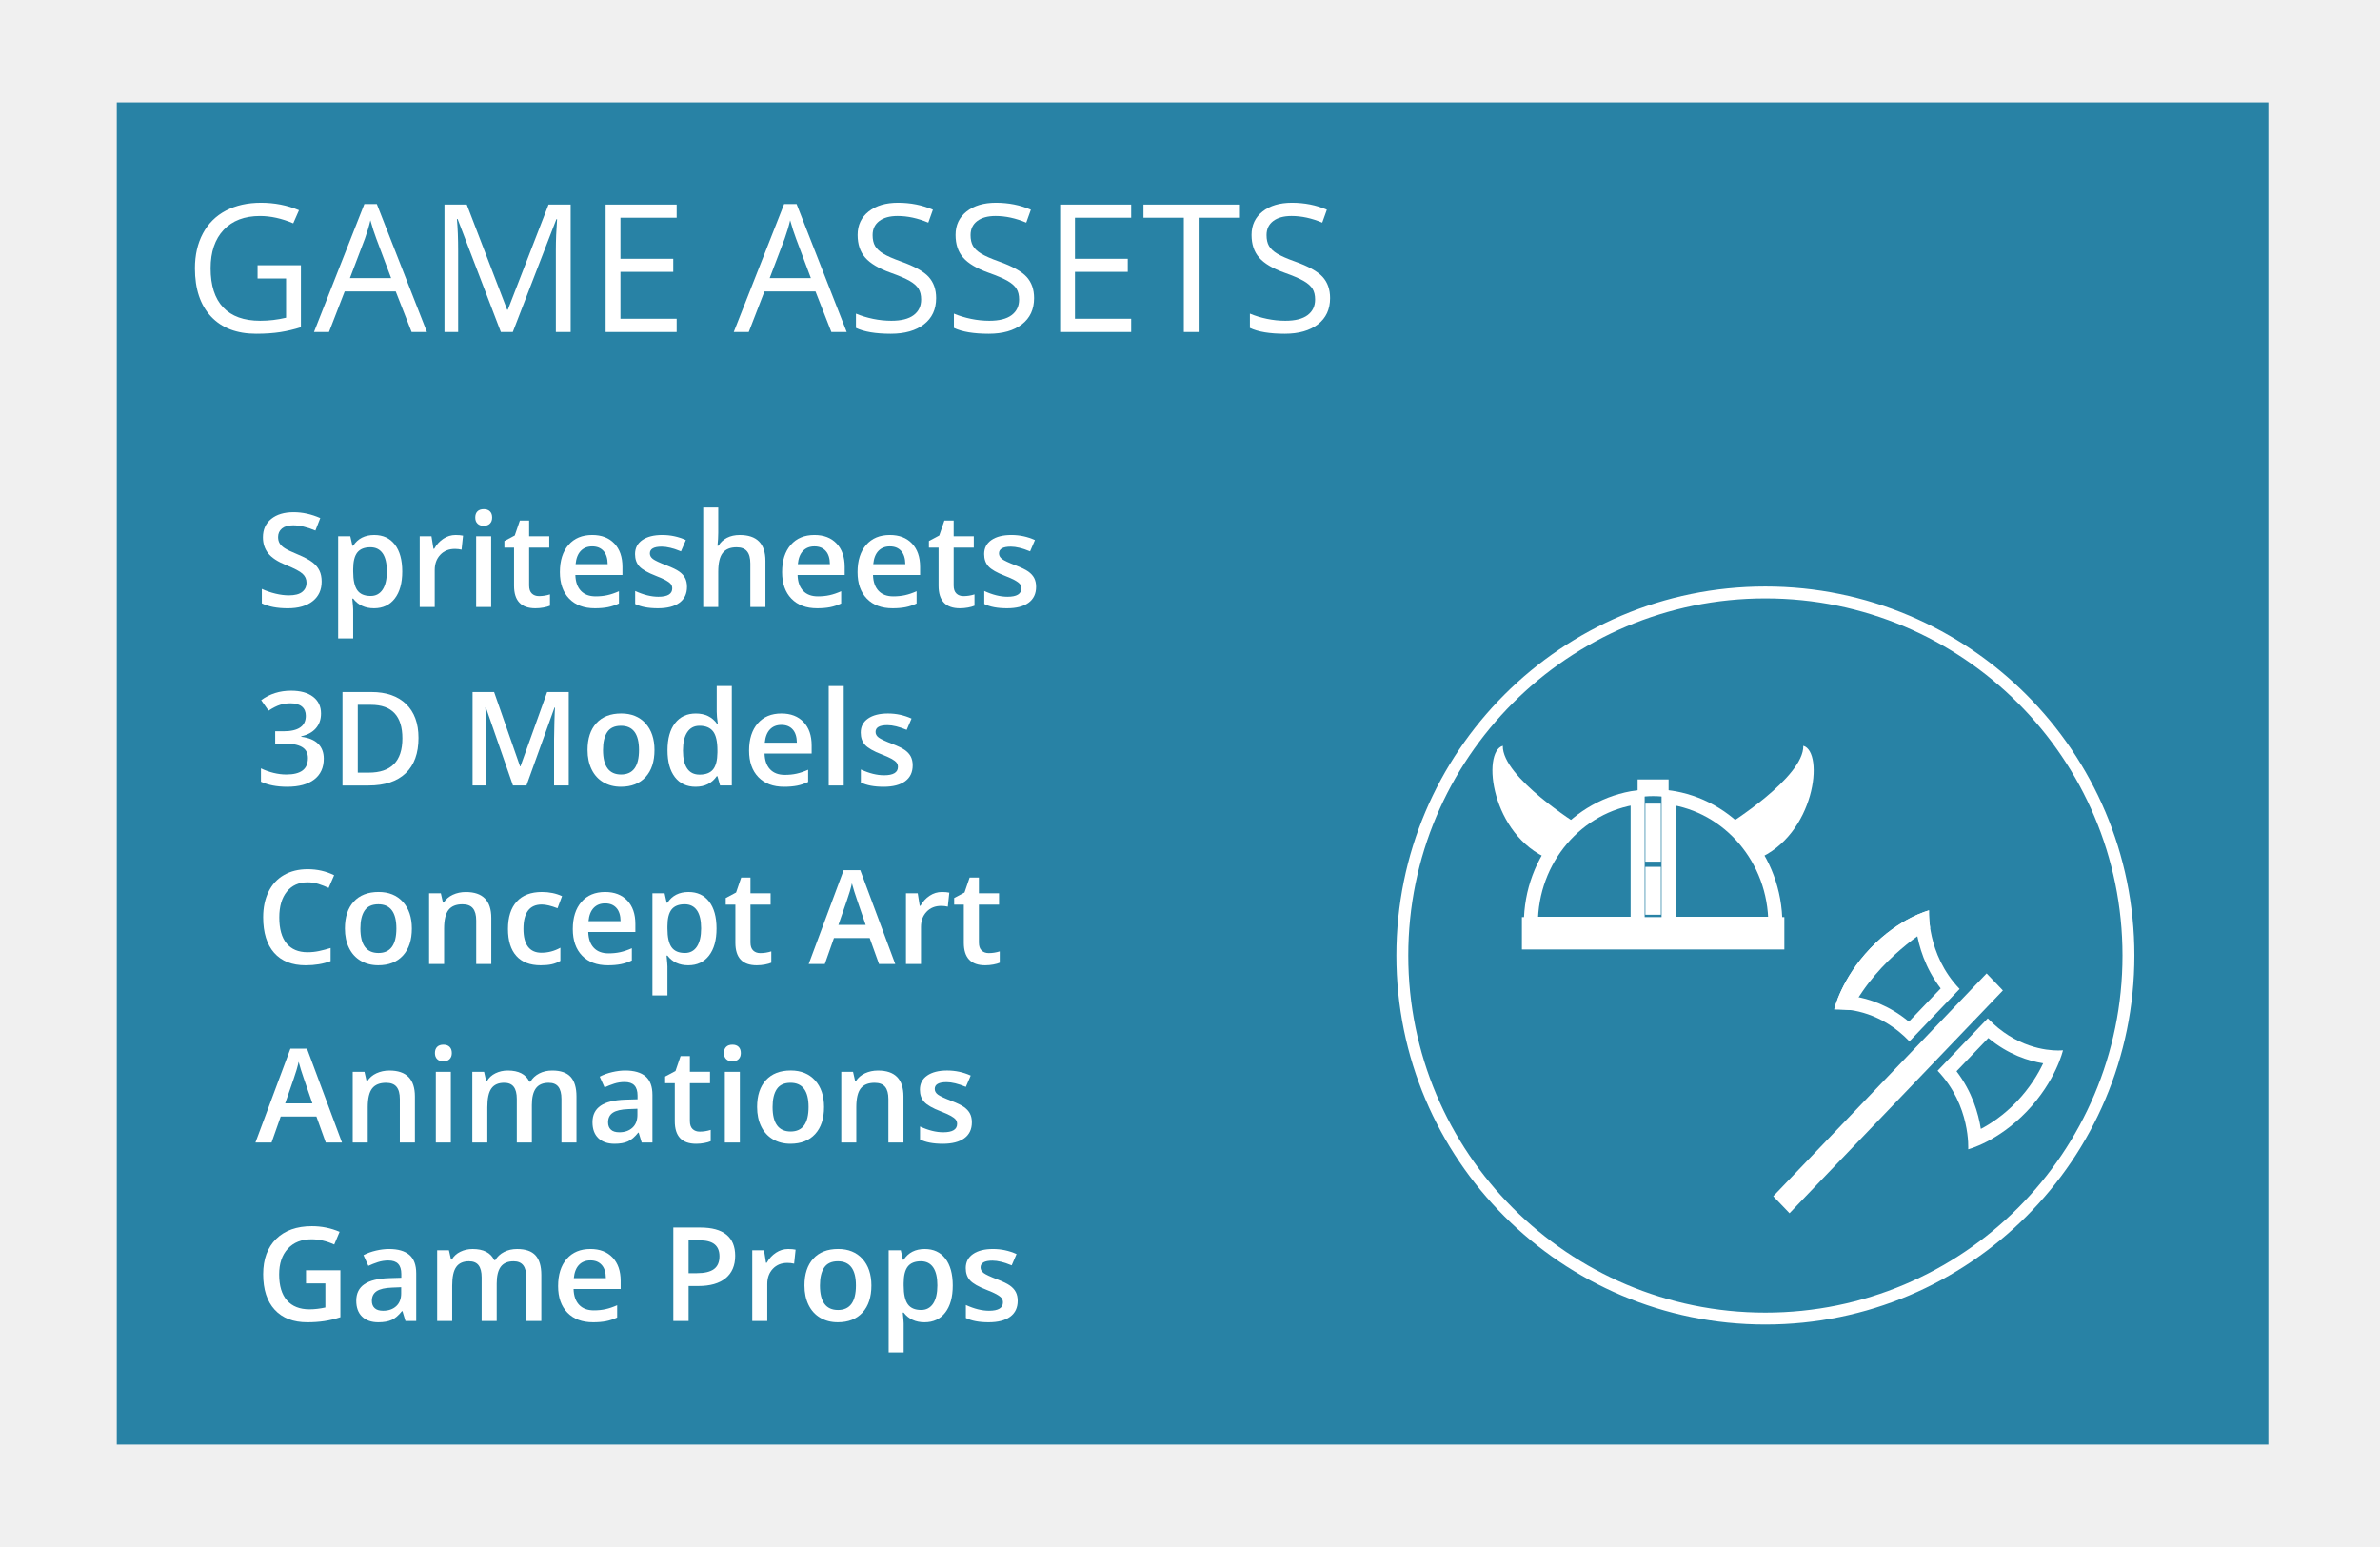
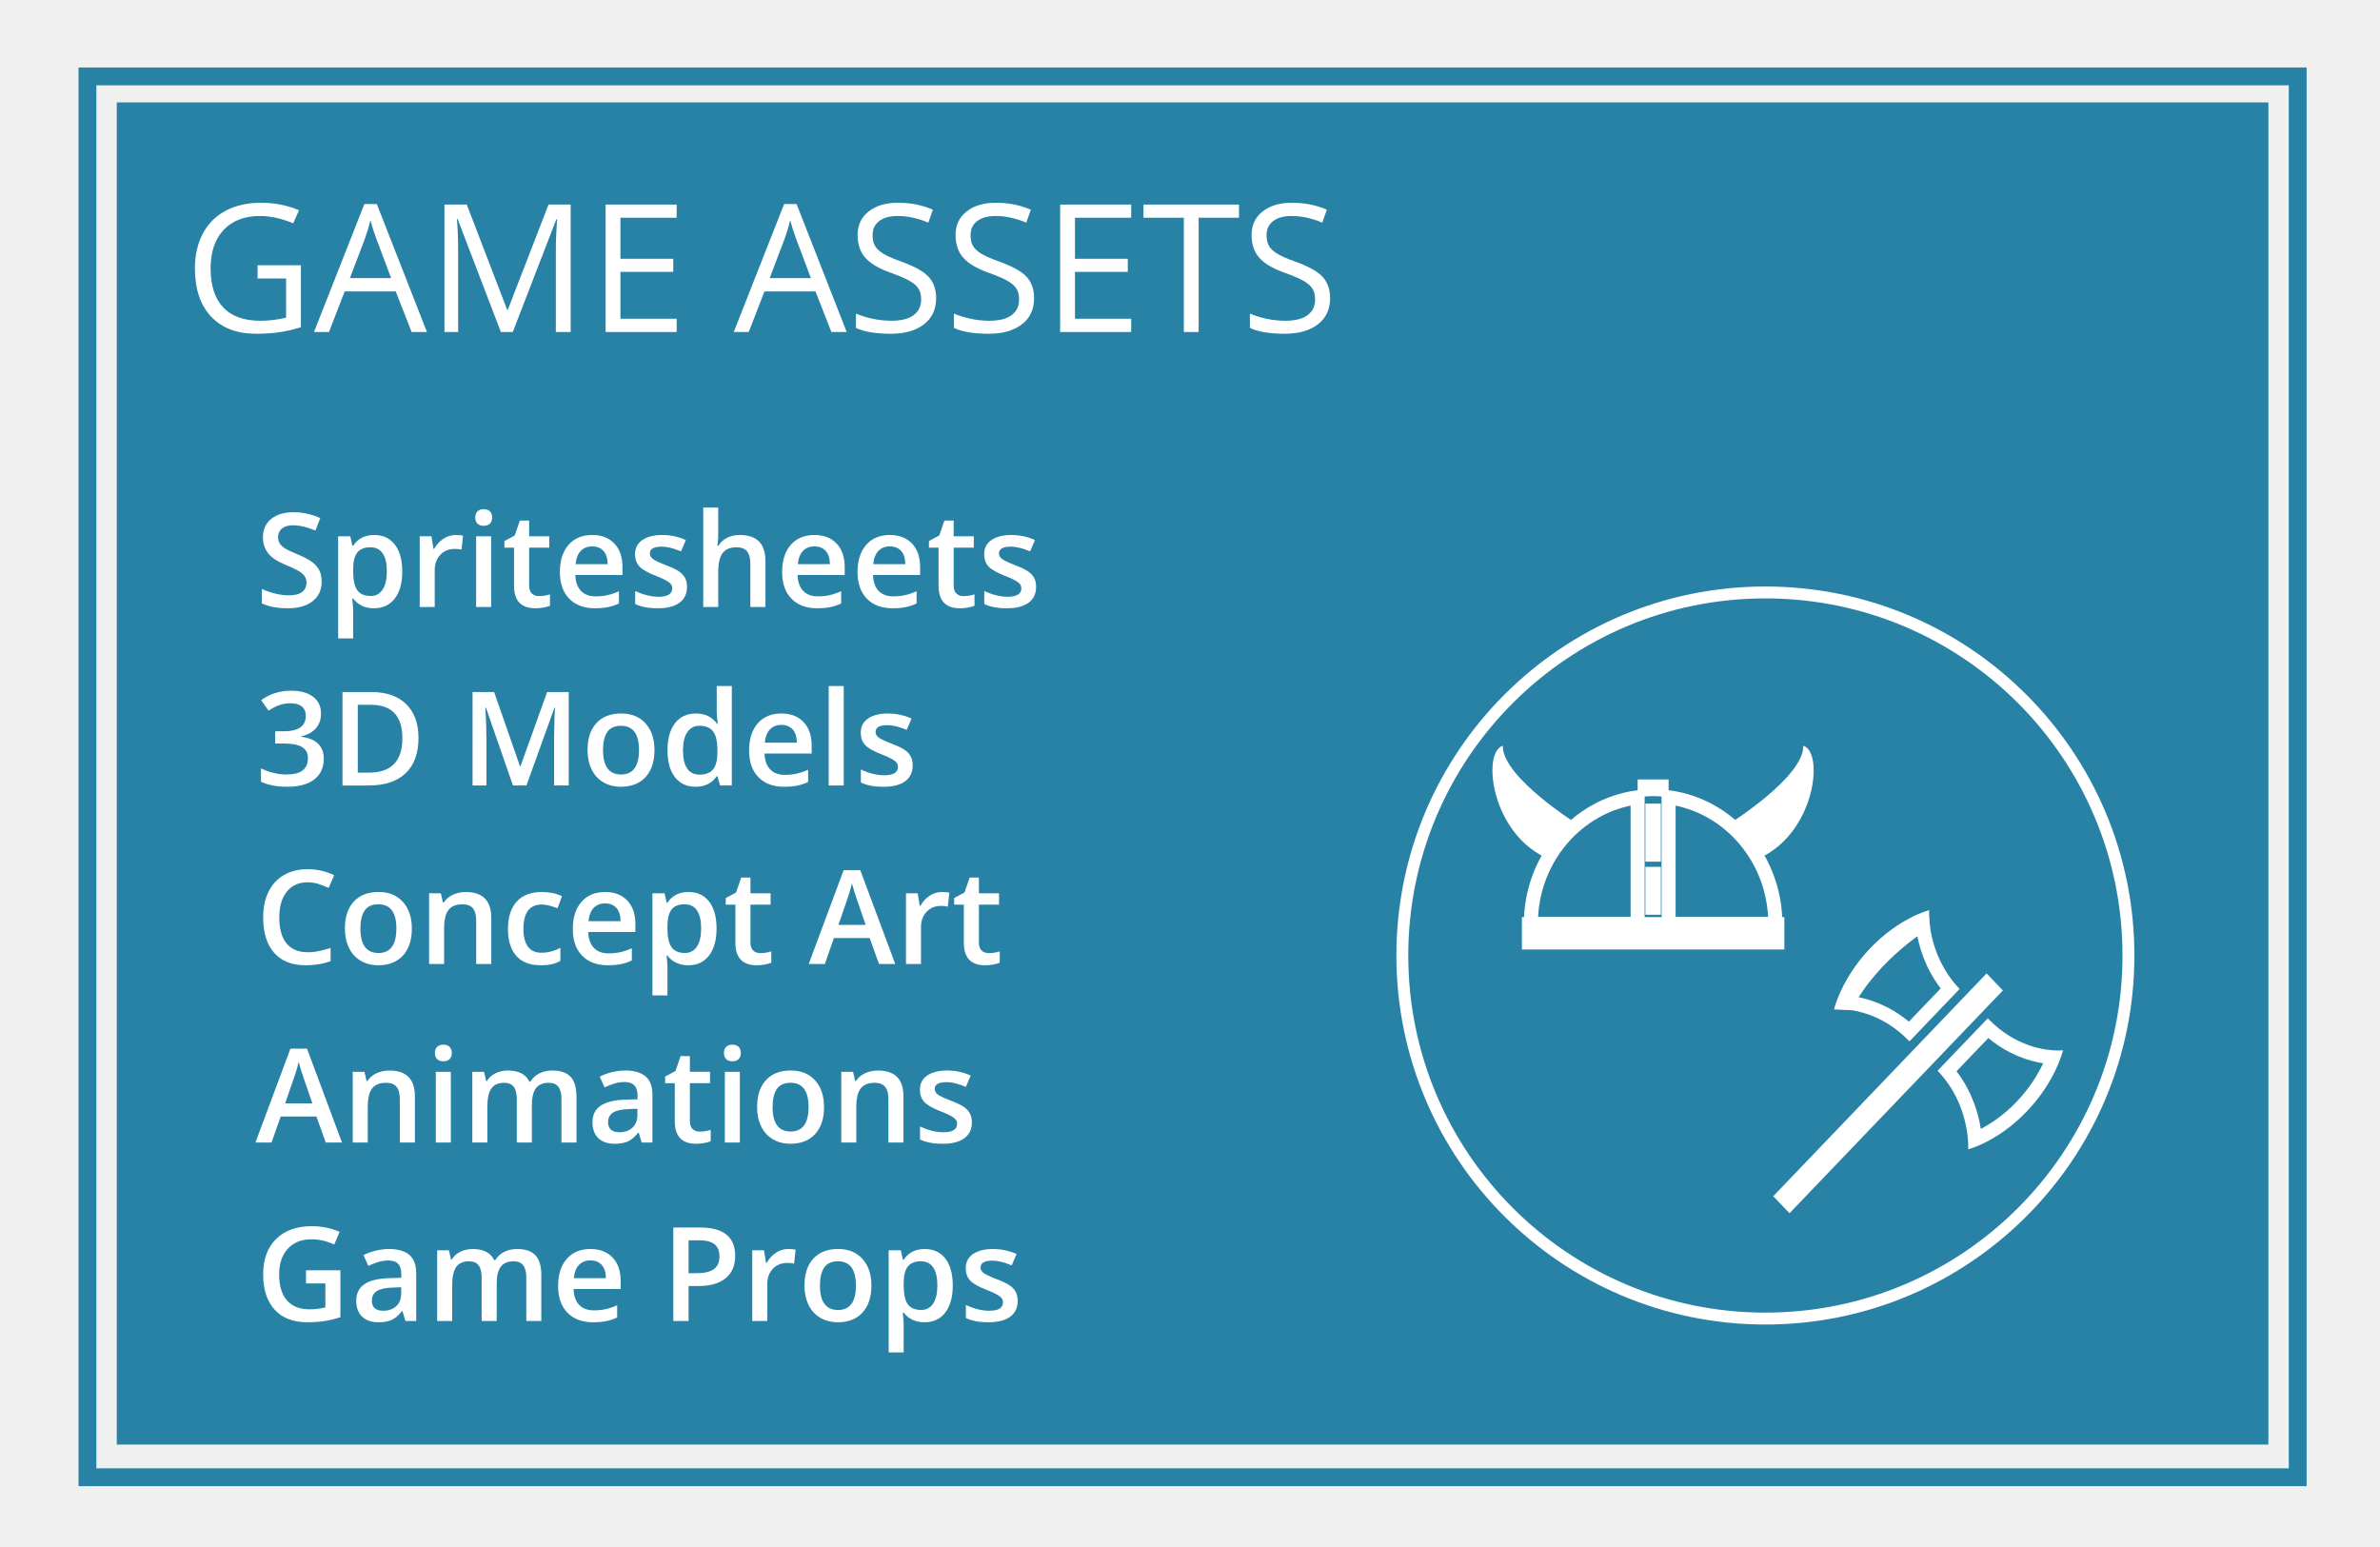
<svg xmlns="http://www.w3.org/2000/svg" version="1.1" x="0px" y="0px" width="200px" height="130px" viewBox="0 0 200 130" enable-background="new 0 0 200 130" xml:space="preserve">
  <g id="Layer_1">
    <rect x="9.813" y="8.606" fill="#2882A5" width="180.806" height="112.787" />
    <g>
      <g>
        <path fill="#FFFFFF" d="M21.647,22.289h3.64v5.208c-0.566,0.181-1.143,0.317-1.729,0.41c-0.586,0.092-1.265,0.139-2.036,0.139     c-1.621,0-2.883-0.482-3.787-1.446c-0.903-0.965-1.355-2.315-1.355-4.054c0-1.113,0.223-2.089,0.67-2.927     c0.446-0.837,1.09-1.477,1.93-1.919c0.84-0.441,1.824-0.662,2.952-0.662c1.143,0,2.207,0.21,3.193,0.629l-0.483,1.1     c-0.967-0.41-1.897-0.615-2.791-0.615c-1.304,0-2.322,0.388-3.054,1.164s-1.099,1.854-1.099,3.23     c0,1.445,0.353,2.541,1.058,3.288s1.742,1.12,3.109,1.12c0.742,0,1.467-0.085,2.175-0.256v-3.296h-2.395V22.289z" />
        <path fill="#FFFFFF" d="M34.589,27.899l-1.333-3.406h-4.292l-1.318,3.406h-1.26l4.233-10.752h1.047l4.211,10.752H34.589z      M32.868,23.373l-1.245-3.317c-0.161-0.42-0.327-0.936-0.498-1.546c-0.107,0.469-0.261,0.984-0.461,1.546l-1.26,3.317H32.868z" />
        <path fill="#FFFFFF" d="M42.089,27.899l-3.633-9.492h-0.059c0.068,0.752,0.103,1.646,0.103,2.681v6.812h-1.15V17.191h1.875     l3.391,8.833h0.059l3.42-8.833h1.86v10.708h-1.245V21c0-0.791,0.034-1.65,0.103-2.578h-0.059l-3.662,9.478H42.089z" />
        <path fill="#FFFFFF" d="M56.862,27.899h-5.969V17.191h5.969v1.106h-4.724v3.449h4.438v1.099h-4.438v3.94h4.724V27.899z" />
        <path fill="#FFFFFF" d="M69.863,27.899l-1.333-3.406h-4.292l-1.318,3.406h-1.26l4.233-10.752h1.047l4.211,10.752H69.863z      M68.142,23.373l-1.245-3.317c-0.161-0.42-0.327-0.936-0.498-1.546c-0.107,0.469-0.261,0.984-0.461,1.546l-1.26,3.317H68.142z" />
        <path fill="#FFFFFF" d="M78.667,25.05c0,0.943-0.342,1.678-1.025,2.205s-1.611,0.791-2.783,0.791c-1.27,0-2.246-0.163-2.93-0.49     v-1.201c0.439,0.186,0.918,0.332,1.436,0.439s1.03,0.16,1.538,0.16c0.83,0,1.455-0.157,1.875-0.472     c0.42-0.315,0.63-0.753,0.63-1.315c0-0.37-0.075-0.675-0.224-0.911c-0.149-0.237-0.398-0.455-0.747-0.655     s-0.88-0.428-1.593-0.682c-0.996-0.356-1.708-0.778-2.135-1.268c-0.428-0.487-0.641-1.125-0.641-1.911     c0-0.825,0.31-1.481,0.93-1.97s1.44-0.732,2.461-0.732c1.064,0,2.043,0.195,2.937,0.586l-0.388,1.084     c-0.884-0.371-1.743-0.557-2.578-0.557c-0.659,0-1.174,0.142-1.545,0.424c-0.371,0.284-0.557,0.677-0.557,1.18     c0,0.371,0.068,0.675,0.205,0.912c0.137,0.236,0.367,0.454,0.692,0.651c0.325,0.198,0.822,0.417,1.491,0.655     c1.123,0.401,1.896,0.831,2.318,1.289C78.455,23.723,78.667,24.317,78.667,25.05z" />
        <path fill="#FFFFFF" d="M86.899,25.05c0,0.943-0.342,1.678-1.025,2.205s-1.611,0.791-2.783,0.791c-1.27,0-2.246-0.163-2.93-0.49     v-1.201c0.439,0.186,0.918,0.332,1.436,0.439s1.03,0.16,1.538,0.16c0.83,0,1.455-0.157,1.875-0.472     c0.42-0.315,0.63-0.753,0.63-1.315c0-0.37-0.075-0.675-0.224-0.911c-0.149-0.237-0.398-0.455-0.747-0.655     s-0.88-0.428-1.593-0.682c-0.996-0.356-1.708-0.778-2.135-1.268c-0.428-0.487-0.641-1.125-0.641-1.911     c0-0.825,0.31-1.481,0.93-1.97s1.44-0.732,2.461-0.732c1.064,0,2.043,0.195,2.937,0.586l-0.388,1.084     c-0.884-0.371-1.743-0.557-2.578-0.557c-0.659,0-1.174,0.142-1.545,0.424c-0.371,0.284-0.557,0.677-0.557,1.18     c0,0.371,0.068,0.675,0.205,0.912c0.137,0.236,0.367,0.454,0.692,0.651c0.325,0.198,0.822,0.417,1.491,0.655     c1.123,0.401,1.896,0.831,2.318,1.289C86.688,23.723,86.899,24.317,86.899,25.05z" />
        <path fill="#FFFFFF" d="M95.058,27.899h-5.969V17.191h5.969v1.106h-4.724v3.449h4.438v1.099h-4.438v3.94h4.724V27.899z" />
        <path fill="#FFFFFF" d="M100.727,27.899h-1.245v-9.602h-3.391v-1.106h8.027v1.106h-3.391V27.899z" />
        <path fill="#FFFFFF" d="M111.772,25.05c0,0.943-0.342,1.678-1.025,2.205s-1.611,0.791-2.783,0.791c-1.27,0-2.246-0.163-2.93-0.49     v-1.201c0.439,0.186,0.918,0.332,1.436,0.439s1.03,0.16,1.538,0.16c0.83,0,1.455-0.157,1.875-0.472     c0.42-0.315,0.63-0.753,0.63-1.315c0-0.37-0.075-0.675-0.224-0.911c-0.149-0.237-0.398-0.455-0.747-0.655     s-0.88-0.428-1.593-0.682c-0.996-0.356-1.708-0.778-2.135-1.268c-0.428-0.487-0.641-1.125-0.641-1.911     c0-0.825,0.31-1.481,0.93-1.97s1.44-0.732,2.461-0.732c1.064,0,2.043,0.195,2.937,0.586l-0.388,1.084     c-0.884-0.371-1.743-0.557-2.578-0.557c-0.659,0-1.174,0.142-1.545,0.424c-0.371,0.284-0.557,0.677-0.557,1.18     c0,0.371,0.068,0.675,0.205,0.912c0.137,0.236,0.367,0.454,0.692,0.651c0.325,0.198,0.822,0.417,1.491,0.655     c1.123,0.401,1.896,0.831,2.318,1.289C111.561,23.723,111.772,24.317,111.772,25.05z" />
      </g>
    </g>
    <circle fill="none" stroke="#FFFFFF" stroke-miterlimit="10" cx="148.352" cy="80.295" r="30.509" />
    <g>
      <g>
        <g>
          <rect x="127.891" y="77.068" fill="#FFFFFF" width="22.054" height="2.72" />
          <path fill="#FFFFFF" d="M145.167,69.325c0,0,6.433-3.994,6.37-6.654c1.786,0.517,0.996,7.504-3.893,9.53L145.167,69.325z" />
          <path fill="#FFFFFF" d="M132.66,69.325c0,0-6.436-3.994-6.373-6.654c-1.786,0.517-0.993,7.504,3.897,9.53L132.66,69.325z" />
        </g>
      </g>
      <g>
        <path fill="none" stroke="#FFFFFF" stroke-width="1.18" stroke-miterlimit="10" d="M128.644,77.631h8.973V66.999     C132.56,67.67,128.644,72.169,128.644,77.631z" />
        <path fill="none" stroke="#FFFFFF" stroke-width="1.18" stroke-miterlimit="10" d="M140.218,66.999v10.632h8.97     C149.188,72.169,145.275,67.67,140.218,66.999z" />
        <path fill="#FFFFFF" d="M140.218,66.999v-1.502h-2.602v1.502c0.426-0.058,0.857-0.097,1.3-0.097S139.792,66.941,140.218,66.999z" />
        <rect x="137.617" y="77.631" fill="#FFFFFF" width="2.602" height="0.618" />
      </g>
      <rect x="138.266" y="67.532" fill="#FFFFFF" width="1.303" height="4.876" />
      <rect x="138.266" y="72.844" fill="#FFFFFF" width="1.303" height="4.026" />
    </g>
    <g>
      <g>
        <polygon fill="#FFFFFF" points="166.942,81.8 149.011,100.523 150.38,101.952 168.31,83.231    " />
        <g>
          <path fill="#FFFFFF" d="M161.041,78.215c0.202,1.299,0.724,3.122,2.042,4.845c-0.993,1.038-2,2.09-2.673,2.793      c-1.678-1.396-3.385-1.931-4.608-2.125c0.409-0.869,1.104-2.051,2.23-3.229C159.126,79.357,160.222,78.644,161.041,78.215       M162.102,76.504c0,0-2.46,0.61-4.921,3.178c-2.459,2.572-3.045,5.14-3.045,5.14s0.146-0.018,0.403-0.018      c0.978,0,3.571,0.255,5.919,2.705c0,0,2.305-2.406,4.215-4.404C161.867,80.173,162.102,76.504,162.102,76.504L162.102,76.504z" />
        </g>
        <path fill="#FFFFFF" d="M162.102,76.504c0,0-2.46,0.61-4.921,3.178c-2.459,2.572-3.045,5.14-3.045,5.14l1.432,0.063     c2.259-4.388,6.628-6.921,6.628-6.921C162.065,77.082,162.102,76.504,162.102,76.504z" />
        <g>
          <path fill="#FFFFFF" d="M167.086,87.229c1.678,1.396,3.385,1.93,4.608,2.124c-0.409,0.87-1.104,2.053-2.23,3.229      c-1.094,1.142-2.19,1.856-3.008,2.284c-0.203-1.298-0.726-3.12-2.043-4.845C165.406,88.984,166.413,87.933,167.086,87.229       M167.039,85.573c0,0-2.305,2.405-4.216,4.404c2.805,2.934,2.572,6.601,2.572,6.601s2.461-0.611,4.921-3.179      c2.459-2.569,3.044-5.14,3.044-5.14s-0.146,0.018-0.405,0.018C171.976,88.277,169.384,88.021,167.039,85.573L167.039,85.573z       M173.36,88.26h0.005H173.36z" />
        </g>
      </g>
    </g>
    <g>
      <g>
        <path fill="#FFFFFF" d="M27.03,48.875c0,0.698-0.252,1.246-0.757,1.644s-1.201,0.597-2.089,0.597s-1.615-0.139-2.181-0.414     v-1.214c0.358,0.169,0.738,0.301,1.142,0.397c0.402,0.097,0.778,0.145,1.125,0.145c0.508,0,0.884-0.096,1.125-0.289     c0.242-0.193,0.363-0.453,0.363-0.779c0-0.293-0.111-0.543-0.333-0.746c-0.222-0.205-0.68-0.446-1.375-0.726     c-0.716-0.29-1.221-0.621-1.515-0.993c-0.293-0.373-0.44-0.82-0.44-1.344c0-0.654,0.233-1.17,0.698-1.547     c0.465-0.375,1.09-0.563,1.875-0.563c0.752,0,1.5,0.165,2.245,0.494l-0.408,1.048c-0.698-0.294-1.321-0.441-1.869-0.441     c-0.416,0-0.73,0.091-0.945,0.271c-0.215,0.182-0.322,0.42-0.322,0.717c0,0.205,0.043,0.379,0.129,0.523     c0.086,0.146,0.228,0.283,0.424,0.412s0.551,0.299,1.063,0.51c0.577,0.24,0.999,0.464,1.268,0.672     c0.269,0.207,0.465,0.441,0.591,0.703S27.03,48.521,27.03,48.875z" />
        <path fill="#FFFFFF" d="M31.429,51.115c-0.752,0-1.335-0.271-1.751-0.812h-0.075c0.05,0.501,0.075,0.806,0.075,0.913v2.434     h-1.262v-8.584h1.021c0.029,0.111,0.088,0.377,0.177,0.795h0.064c0.394-0.602,0.985-0.902,1.772-0.902     c0.741,0,1.319,0.27,1.732,0.807c0.414,0.537,0.621,1.291,0.621,2.261s-0.21,1.728-0.631,2.272     C32.751,50.843,32.17,51.115,31.429,51.115z M31.123,45.99c-0.501,0-0.867,0.147-1.099,0.441     c-0.23,0.293-0.346,0.762-0.346,1.406v0.188c0,0.724,0.115,1.247,0.344,1.571s0.604,0.486,1.123,0.486     c0.437,0,0.773-0.18,1.01-0.537c0.236-0.358,0.354-0.869,0.354-1.531c0-0.666-0.117-1.17-0.352-1.512     C31.922,46.162,31.578,45.99,31.123,45.99z" />
        <path fill="#FFFFFF" d="M38.283,44.959c0.254,0,0.464,0.019,0.628,0.055l-0.124,1.176c-0.179-0.043-0.365-0.064-0.559-0.064     c-0.505,0-0.914,0.164-1.227,0.494c-0.313,0.33-0.47,0.758-0.47,1.283v3.105H35.27v-5.941h0.988l0.167,1.048h0.064     c0.197-0.354,0.454-0.636,0.771-0.843C37.576,45.063,37.917,44.959,38.283,44.959z" />
        <path fill="#FFFFFF" d="M39.937,43.493c0-0.226,0.062-0.399,0.186-0.521c0.123-0.122,0.3-0.184,0.529-0.184     c0.222,0,0.395,0.062,0.518,0.184c0.124,0.121,0.186,0.295,0.186,0.521c0,0.215-0.062,0.384-0.186,0.507     c-0.123,0.125-0.296,0.186-0.518,0.186c-0.229,0-0.406-0.061-0.529-0.186C39.999,43.877,39.937,43.708,39.937,43.493z      M41.274,51.008h-1.262v-5.941h1.262V51.008z" />
        <path fill="#FFFFFF" d="M45.292,50.094c0.308,0,0.616-0.048,0.924-0.145V50.9c-0.14,0.061-0.319,0.111-0.54,0.152     c-0.22,0.041-0.448,0.063-0.685,0.063c-1.196,0-1.794-0.631-1.794-1.891v-3.201h-0.811v-0.559l0.87-0.463l0.43-1.256h0.779v1.32     h1.692v0.957h-1.692v3.18c0,0.304,0.076,0.529,0.229,0.674C44.845,50.021,45.045,50.094,45.292,50.094z" />
        <path fill="#FFFFFF" d="M49.997,51.115c-0.924,0-1.646-0.27-2.167-0.809c-0.521-0.539-0.781-1.281-0.781-2.227     c0-0.971,0.242-1.732,0.725-2.288s1.147-0.833,1.993-0.833c0.784,0,1.404,0.238,1.858,0.715s0.682,1.131,0.682,1.966v0.683     h-3.958c0.018,0.576,0.174,1.02,0.467,1.328c0.293,0.311,0.707,0.465,1.241,0.465c0.351,0,0.678-0.033,0.98-0.1     c0.302-0.065,0.627-0.176,0.975-0.33v1.026c-0.308,0.147-0.62,0.251-0.935,0.312S50.402,51.115,49.997,51.115z M49.766,45.916     c-0.401,0-0.723,0.127-0.964,0.381c-0.242,0.254-0.386,0.625-0.433,1.111h2.696c-0.007-0.49-0.125-0.861-0.354-1.113     C50.482,46.041,50.167,45.916,49.766,45.916z" />
        <path fill="#FFFFFF" d="M57.731,49.315c0,0.58-0.211,1.024-0.634,1.335c-0.422,0.31-1.028,0.465-1.815,0.465     c-0.792,0-1.427-0.121-1.907-0.36v-1.091c0.698,0.322,1.348,0.484,1.95,0.484c0.777,0,1.166-0.234,1.166-0.704     c0-0.15-0.043-0.276-0.129-0.376s-0.228-0.204-0.424-0.312s-0.471-0.229-0.822-0.365c-0.684-0.265-1.146-0.53-1.389-0.795     c-0.241-0.265-0.362-0.608-0.362-1.031c0-0.509,0.205-0.903,0.615-1.185c0.41-0.281,0.967-0.422,1.673-0.422     c0.698,0,1.359,0.143,1.982,0.425l-0.408,0.95c-0.641-0.265-1.18-0.396-1.617-0.396c-0.666,0-0.999,0.189-0.999,0.568     c0,0.187,0.087,0.344,0.261,0.473c0.173,0.129,0.552,0.307,1.136,0.532c0.491,0.19,0.847,0.363,1.069,0.521     c0.222,0.158,0.387,0.34,0.494,0.545C57.678,48.783,57.731,49.029,57.731,49.315z" />
        <path fill="#FFFFFF" d="M64.322,51.008h-1.268v-3.652c0-0.459-0.092-0.801-0.277-1.026c-0.184-0.226-0.477-0.339-0.878-0.339     c-0.53,0-0.919,0.158-1.168,0.477c-0.249,0.316-0.374,0.848-0.374,1.592v2.949h-1.262V42.65h1.262v2.121     c0,0.34-0.021,0.703-0.064,1.09h0.081c0.172-0.286,0.411-0.508,0.717-0.666c0.307-0.157,0.664-0.236,1.072-0.236     c1.439,0,2.159,0.726,2.159,2.176V51.008z" />
        <path fill="#FFFFFF" d="M68.672,51.115c-0.924,0-1.646-0.27-2.167-0.809c-0.521-0.539-0.781-1.281-0.781-2.227     c0-0.971,0.242-1.732,0.725-2.288s1.147-0.833,1.993-0.833c0.784,0,1.404,0.238,1.858,0.715s0.682,1.131,0.682,1.966v0.683     h-3.958c0.018,0.576,0.174,1.02,0.467,1.328c0.293,0.311,0.707,0.465,1.241,0.465c0.351,0,0.678-0.033,0.98-0.1     c0.302-0.065,0.627-0.176,0.975-0.33v1.026c-0.308,0.147-0.62,0.251-0.935,0.312S69.077,51.115,68.672,51.115z M68.441,45.916     c-0.401,0-0.723,0.127-0.964,0.381c-0.242,0.254-0.386,0.625-0.433,1.111h2.696c-0.007-0.49-0.125-0.861-0.354-1.113     C69.158,46.041,68.842,45.916,68.441,45.916z" />
        <path fill="#FFFFFF" d="M75.01,51.115c-0.924,0-1.646-0.27-2.167-0.809c-0.521-0.539-0.781-1.281-0.781-2.227     c0-0.971,0.242-1.732,0.725-2.288s1.147-0.833,1.993-0.833c0.784,0,1.404,0.238,1.858,0.715s0.682,1.131,0.682,1.966v0.683     h-3.958c0.018,0.576,0.174,1.02,0.467,1.328c0.293,0.311,0.707,0.465,1.241,0.465c0.351,0,0.678-0.033,0.98-0.1     c0.302-0.065,0.627-0.176,0.975-0.33v1.026c-0.308,0.147-0.62,0.251-0.935,0.312S75.415,51.115,75.01,51.115z M74.779,45.916     c-0.401,0-0.723,0.127-0.964,0.381c-0.242,0.254-0.386,0.625-0.433,1.111h2.696c-0.007-0.49-0.125-0.861-0.354-1.113     C75.496,46.041,75.18,45.916,74.779,45.916z" />
        <path fill="#FFFFFF" d="M80.967,50.094c0.308,0,0.616-0.048,0.924-0.145V50.9c-0.14,0.061-0.319,0.111-0.54,0.152     c-0.22,0.041-0.448,0.063-0.685,0.063c-1.196,0-1.794-0.631-1.794-1.891v-3.201h-0.811v-0.559l0.87-0.463l0.43-1.256h0.779v1.32     h1.692v0.957H80.14v3.18c0,0.304,0.076,0.529,0.229,0.674C80.52,50.021,80.72,50.094,80.967,50.094z" />
        <path fill="#FFFFFF" d="M87.068,49.315c0,0.58-0.211,1.024-0.634,1.335c-0.422,0.31-1.028,0.465-1.815,0.465     c-0.792,0-1.427-0.121-1.907-0.36v-1.091c0.698,0.322,1.348,0.484,1.95,0.484c0.777,0,1.166-0.234,1.166-0.704     c0-0.15-0.043-0.276-0.129-0.376s-0.228-0.204-0.424-0.312s-0.471-0.229-0.822-0.365c-0.684-0.265-1.146-0.53-1.389-0.795     c-0.241-0.265-0.362-0.608-0.362-1.031c0-0.509,0.205-0.903,0.615-1.185c0.41-0.281,0.967-0.422,1.673-0.422     c0.698,0,1.359,0.143,1.982,0.425l-0.408,0.95c-0.641-0.265-1.18-0.396-1.617-0.396c-0.666,0-0.999,0.189-0.999,0.568     c0,0.187,0.087,0.344,0.261,0.473c0.173,0.129,0.552,0.307,1.136,0.532c0.491,0.19,0.847,0.363,1.069,0.521     c0.222,0.158,0.387,0.34,0.494,0.545C87.015,48.783,87.068,49.029,87.068,49.315z" />
        <path fill="#FFFFFF" d="M26.977,59.959c0,0.498-0.145,0.912-0.435,1.244c-0.29,0.331-0.698,0.554-1.225,0.668v0.043     c0.63,0.079,1.103,0.275,1.418,0.588c0.315,0.314,0.473,0.73,0.473,1.25c0,0.755-0.267,1.338-0.8,1.748s-1.292,0.615-2.277,0.615     c-0.87,0-1.604-0.143-2.202-0.425v-1.122c0.333,0.164,0.686,0.291,1.058,0.381s0.73,0.135,1.074,0.135     c0.609,0,1.063-0.113,1.364-0.339s0.451-0.575,0.451-1.048c0-0.418-0.167-0.727-0.5-0.924c-0.333-0.196-0.856-0.295-1.568-0.295     h-0.682v-1.025h0.693c1.253,0,1.88-0.434,1.88-1.301c0-0.336-0.109-0.596-0.328-0.778S24.83,59.1,24.404,59.1     c-0.297,0-0.583,0.043-0.859,0.127s-0.602,0.248-0.978,0.491l-0.618-0.881c0.72-0.53,1.556-0.795,2.508-0.795     c0.792,0,1.409,0.17,1.853,0.511C26.754,58.893,26.977,59.361,26.977,59.959z" />
        <path fill="#FFFFFF" d="M35.167,62.006c0,1.297-0.36,2.287-1.08,2.973s-1.756,1.029-3.11,1.029h-2.197v-7.854h2.428     c1.25,0,2.222,0.337,2.917,1.01C34.82,59.838,35.167,60.785,35.167,62.006z M33.814,62.049c0-1.88-0.879-2.82-2.637-2.82h-1.112     v5.699h0.913C32.869,64.928,33.814,63.969,33.814,62.049z" />
        <path fill="#FFFFFF" d="M43.106,66.008l-2.277-6.559h-0.043c0.061,0.975,0.091,1.887,0.091,2.739v3.819h-1.166v-7.854h1.81     l2.181,6.247h0.032l2.245-6.247h1.815v7.854H46.56v-3.884c0-0.39,0.01-0.899,0.029-1.525c0.02-0.626,0.037-1.007,0.051-1.139     h-0.043l-2.358,6.548H43.106z" />
        <path fill="#FFFFFF" d="M54.998,63.026c0,0.97-0.249,1.728-0.747,2.272c-0.498,0.544-1.19,0.816-2.079,0.816     c-0.555,0-1.045-0.126-1.472-0.377c-0.426-0.25-0.754-0.609-0.983-1.079s-0.344-1.013-0.344-1.633     c0-0.964,0.247-1.716,0.741-2.256s1.19-0.812,2.089-0.812c0.859,0,1.54,0.277,2.041,0.83S54.998,62.088,54.998,63.026z      M50.674,63.026c0,1.372,0.507,2.058,1.52,2.058c1.002,0,1.504-0.686,1.504-2.058c0-1.356-0.505-2.036-1.515-2.036     c-0.53,0-0.914,0.176-1.152,0.527C50.793,61.868,50.674,62.371,50.674,63.026z" />
        <path fill="#FFFFFF" d="M58.451,66.115c-0.741,0-1.319-0.27-1.735-0.807s-0.623-1.291-0.623-2.261     c0-0.974,0.21-1.731,0.631-2.274c0.421-0.543,1.004-0.814,1.749-0.814c0.781,0,1.375,0.289,1.783,0.865h0.064     c-0.061-0.426-0.091-0.763-0.091-1.01V57.65h1.268v8.357h-0.988l-0.22-0.779h-0.059C59.824,65.819,59.232,66.115,58.451,66.115z      M58.79,65.094c0.519,0,0.897-0.146,1.133-0.438c0.236-0.291,0.358-0.766,0.365-1.42v-0.178c0-0.748-0.122-1.28-0.365-1.596     c-0.244-0.314-0.625-0.473-1.144-0.473c-0.444,0-0.786,0.18-1.026,0.541c-0.24,0.359-0.36,0.872-0.36,1.538     c0,0.659,0.116,1.161,0.349,1.507S58.324,65.094,58.79,65.094z" />
        <path fill="#FFFFFF" d="M65.896,66.115c-0.924,0-1.646-0.27-2.167-0.809c-0.521-0.539-0.781-1.281-0.781-2.227     c0-0.971,0.242-1.732,0.725-2.288s1.147-0.833,1.993-0.833c0.784,0,1.404,0.238,1.858,0.715s0.682,1.131,0.682,1.966v0.683     h-3.958c0.018,0.576,0.174,1.02,0.467,1.328c0.293,0.311,0.707,0.465,1.241,0.465c0.351,0,0.678-0.033,0.98-0.1     c0.302-0.065,0.627-0.176,0.975-0.33v1.026c-0.308,0.147-0.62,0.251-0.935,0.312S66.3,66.115,65.896,66.115z M65.665,60.916     c-0.401,0-0.723,0.127-0.964,0.381c-0.242,0.254-0.386,0.625-0.433,1.111h2.696c-0.007-0.49-0.125-0.861-0.354-1.113     C66.381,61.041,66.065,60.916,65.665,60.916z" />
        <path fill="#FFFFFF" d="M70.901,66.008h-1.262V57.65h1.262V66.008z" />
        <path fill="#FFFFFF" d="M76.697,64.315c0,0.58-0.211,1.024-0.634,1.335c-0.422,0.31-1.028,0.465-1.815,0.465     c-0.792,0-1.427-0.121-1.907-0.36v-1.091c0.698,0.322,1.348,0.484,1.95,0.484c0.777,0,1.166-0.234,1.166-0.704     c0-0.15-0.043-0.276-0.129-0.376s-0.228-0.204-0.424-0.312s-0.471-0.229-0.822-0.365c-0.684-0.265-1.146-0.53-1.389-0.795     c-0.241-0.265-0.362-0.608-0.362-1.031c0-0.509,0.205-0.903,0.615-1.185c0.41-0.281,0.967-0.422,1.673-0.422     c0.698,0,1.359,0.143,1.982,0.425l-0.408,0.95c-0.641-0.265-1.18-0.396-1.617-0.396c-0.666,0-0.999,0.189-0.999,0.568     c0,0.187,0.087,0.344,0.261,0.473c0.173,0.129,0.552,0.307,1.136,0.532c0.491,0.19,0.847,0.363,1.069,0.521     c0.222,0.158,0.387,0.34,0.494,0.545C76.643,63.783,76.697,64.029,76.697,64.315z" />
        <path fill="#FFFFFF" d="M25.843,74.143c-0.738,0-1.318,0.262-1.74,0.785c-0.422,0.522-0.634,1.244-0.634,2.164     c0,0.963,0.203,1.691,0.61,2.186c0.406,0.494,0.994,0.742,1.764,0.742c0.333,0,0.655-0.033,0.967-0.1s0.636-0.151,0.972-0.256     v1.102c-0.616,0.232-1.314,0.35-2.095,0.35c-1.149,0-2.032-0.349-2.648-1.045c-0.616-0.697-0.924-1.693-0.924-2.989     c0-0.816,0.149-1.53,0.449-2.144c0.299-0.611,0.731-1.081,1.297-1.406c0.566-0.326,1.23-0.489,1.993-0.489     c0.802,0,1.543,0.169,2.224,0.505l-0.462,1.068c-0.265-0.125-0.545-0.234-0.84-0.33C26.479,74.19,26.169,74.143,25.843,74.143z" />
        <path fill="#FFFFFF" d="M34.609,78.026c0,0.97-0.249,1.728-0.747,2.272c-0.498,0.544-1.19,0.816-2.079,0.816     c-0.555,0-1.045-0.126-1.472-0.377c-0.426-0.25-0.754-0.609-0.983-1.079s-0.344-1.013-0.344-1.633     c0-0.964,0.247-1.716,0.741-2.256s1.19-0.812,2.089-0.812c0.859,0,1.54,0.277,2.041,0.83S34.609,77.088,34.609,78.026z      M30.285,78.026c0,1.372,0.507,2.058,1.52,2.058c1.002,0,1.504-0.686,1.504-2.058c0-1.356-0.505-2.036-1.515-2.036     c-0.53,0-0.914,0.176-1.152,0.527C30.404,76.868,30.285,77.371,30.285,78.026z" />
        <path fill="#FFFFFF" d="M41.285,81.008h-1.268v-3.652c0-0.459-0.092-0.801-0.277-1.026c-0.184-0.226-0.477-0.339-0.878-0.339     c-0.534,0-0.924,0.158-1.171,0.473c-0.247,0.315-0.371,0.844-0.371,1.585v2.96h-1.262v-5.941h0.988l0.177,0.779h0.064     c0.179-0.283,0.433-0.502,0.763-0.655s0.695-0.231,1.096-0.231c1.425,0,2.138,0.726,2.138,2.176V81.008z" />
        <path fill="#FFFFFF" d="M45.437,81.115c-0.899,0-1.582-0.263-2.049-0.787c-0.468-0.525-0.701-1.277-0.701-2.259     c0-0.999,0.244-1.767,0.733-2.304c0.488-0.537,1.195-0.807,2.119-0.807c0.626,0,1.19,0.117,1.692,0.35l-0.381,1.016     c-0.534-0.208-0.974-0.313-1.321-0.313c-1.028,0-1.542,0.683-1.542,2.047c0,0.666,0.128,1.166,0.384,1.502     c0.256,0.334,0.631,0.502,1.125,0.502c0.562,0,1.094-0.141,1.595-0.42v1.102c-0.226,0.133-0.466,0.228-0.723,0.285     C46.113,81.086,45.802,81.115,45.437,81.115z" />
        <path fill="#FFFFFF" d="M51.082,81.115c-0.924,0-1.646-0.27-2.167-0.809c-0.521-0.539-0.781-1.281-0.781-2.227     c0-0.971,0.242-1.732,0.725-2.288s1.147-0.833,1.993-0.833c0.784,0,1.404,0.238,1.858,0.715s0.682,1.131,0.682,1.966v0.683     h-3.958c0.018,0.576,0.174,1.02,0.467,1.328c0.293,0.311,0.707,0.465,1.241,0.465c0.351,0,0.678-0.033,0.98-0.1     c0.302-0.065,0.627-0.176,0.975-0.33v1.026c-0.308,0.147-0.62,0.251-0.935,0.312S51.487,81.115,51.082,81.115z M50.851,75.916     c-0.401,0-0.723,0.127-0.964,0.381c-0.242,0.254-0.386,0.625-0.433,1.111h2.696c-0.007-0.49-0.125-0.861-0.354-1.113     C51.567,76.041,51.252,75.916,50.851,75.916z" />
        <path fill="#FFFFFF" d="M57.839,81.115c-0.752,0-1.335-0.271-1.751-0.812h-0.075c0.05,0.501,0.075,0.806,0.075,0.913v2.434     h-1.262v-8.584h1.021c0.029,0.111,0.088,0.377,0.177,0.795h0.064c0.394-0.602,0.985-0.902,1.772-0.902     c0.741,0,1.319,0.27,1.732,0.807c0.414,0.537,0.621,1.291,0.621,2.261s-0.21,1.728-0.631,2.272     C59.161,80.843,58.58,81.115,57.839,81.115z M57.533,75.99c-0.501,0-0.867,0.147-1.099,0.441     c-0.23,0.293-0.346,0.762-0.346,1.406v0.188c0,0.724,0.115,1.247,0.344,1.571s0.604,0.486,1.123,0.486     c0.437,0,0.773-0.18,1.01-0.537c0.236-0.358,0.354-0.869,0.354-1.531c0-0.666-0.117-1.17-0.352-1.512     C58.332,76.162,57.987,75.99,57.533,75.99z" />
        <path fill="#FFFFFF" d="M63.892,80.094c0.308,0,0.616-0.048,0.924-0.145V80.9c-0.14,0.061-0.319,0.111-0.54,0.152     c-0.22,0.041-0.448,0.063-0.685,0.063c-1.196,0-1.794-0.631-1.794-1.891v-3.201h-0.811v-0.559l0.87-0.463l0.43-1.256h0.779v1.32     h1.692v0.957h-1.692v3.18c0,0.304,0.076,0.529,0.229,0.674C63.445,80.021,63.645,80.094,63.892,80.094z" />
        <path fill="#FFFFFF" d="M73.866,81.008l-0.784-2.182H70.08l-0.768,2.182h-1.354l2.938-7.885h1.396l2.938,7.885H73.866z      M72.744,77.721l-0.736-2.139c-0.054-0.143-0.128-0.368-0.223-0.676c-0.095-0.309-0.161-0.534-0.196-0.678     c-0.097,0.441-0.238,0.922-0.424,1.445l-0.709,2.047H72.744z" />
        <path fill="#FFFFFF" d="M79.146,74.959c0.254,0,0.464,0.019,0.628,0.055l-0.124,1.176c-0.179-0.043-0.365-0.064-0.559-0.064     c-0.505,0-0.914,0.164-1.227,0.494c-0.313,0.33-0.47,0.758-0.47,1.283v3.105h-1.262v-5.941h0.988l0.167,1.048h0.064     c0.197-0.354,0.454-0.636,0.771-0.843C78.439,75.063,78.781,74.959,79.146,74.959z" />
        <path fill="#FFFFFF" d="M83.088,80.094c0.308,0,0.616-0.048,0.924-0.145V80.9c-0.14,0.061-0.319,0.111-0.54,0.152     c-0.22,0.041-0.448,0.063-0.685,0.063c-1.196,0-1.794-0.631-1.794-1.891v-3.201h-0.811v-0.559l0.87-0.463l0.43-1.256h0.779v1.32     h1.692v0.957h-1.692v3.18c0,0.304,0.076,0.529,0.229,0.674C82.642,80.021,82.841,80.094,83.088,80.094z" />
        <path fill="#FFFFFF" d="M27.374,96.008l-0.784-2.182h-3.002l-0.768,2.182h-1.354l2.938-7.885H25.8l2.938,7.885H27.374z      M26.251,92.721l-0.736-2.139c-0.054-0.143-0.128-0.368-0.223-0.676c-0.095-0.309-0.161-0.534-0.196-0.678     C25,89.67,24.858,90.15,24.672,90.674l-0.709,2.047H26.251z" />
        <path fill="#FFFFFF" d="M34.867,96.008h-1.268v-3.652c0-0.459-0.092-0.801-0.277-1.026c-0.184-0.226-0.477-0.339-0.878-0.339     c-0.534,0-0.924,0.158-1.171,0.473c-0.247,0.315-0.371,0.844-0.371,1.585v2.96h-1.262v-5.941h0.988l0.177,0.779h0.064     c0.179-0.283,0.433-0.502,0.763-0.655s0.695-0.231,1.096-0.231c1.425,0,2.138,0.726,2.138,2.176V96.008z" />
        <path fill="#FFFFFF" d="M36.548,88.493c0-0.226,0.062-0.399,0.186-0.521c0.123-0.122,0.3-0.184,0.529-0.184     c0.222,0,0.395,0.062,0.518,0.184c0.124,0.121,0.186,0.295,0.186,0.521c0,0.215-0.062,0.384-0.186,0.507     c-0.123,0.125-0.296,0.186-0.518,0.186c-0.229,0-0.406-0.061-0.529-0.186C36.609,88.877,36.548,88.708,36.548,88.493z      M37.885,96.008h-1.262v-5.941h1.262V96.008z" />
        <path fill="#FFFFFF" d="M44.696,96.008h-1.268v-3.664c0-0.454-0.086-0.793-0.258-1.018c-0.172-0.224-0.44-0.336-0.806-0.336     c-0.487,0-0.844,0.158-1.071,0.477c-0.228,0.316-0.341,0.844-0.341,1.581v2.96H39.69v-5.941h0.988l0.177,0.779h0.064     c0.165-0.283,0.404-0.502,0.717-0.655c0.313-0.153,0.658-0.231,1.034-0.231c0.913,0,1.518,0.313,1.815,0.936h0.086     c0.175-0.294,0.422-0.523,0.741-0.688c0.319-0.165,0.684-0.248,1.096-0.248c0.709,0,1.226,0.18,1.549,0.537     c0.324,0.358,0.486,0.904,0.486,1.639v3.873h-1.262v-3.664c0-0.454-0.087-0.793-0.26-1.018c-0.174-0.224-0.443-0.336-0.809-0.336     c-0.491,0-0.85,0.154-1.077,0.459c-0.227,0.307-0.341,0.777-0.341,1.41V96.008z" />
        <path fill="#FFFFFF" d="M53.923,96.008l-0.252-0.828h-0.043c-0.287,0.362-0.575,0.608-0.865,0.738     c-0.29,0.131-0.663,0.197-1.117,0.197c-0.583,0-1.039-0.158-1.367-0.473c-0.327-0.315-0.491-0.762-0.491-1.338     c0-0.612,0.228-1.074,0.682-1.386s1.147-0.481,2.079-0.511l1.026-0.031V92.06c0-0.38-0.088-0.663-0.266-0.851     c-0.177-0.189-0.452-0.283-0.824-0.283c-0.304,0-0.596,0.045-0.875,0.135s-0.548,0.195-0.806,0.316l-0.408-0.902     c0.322-0.168,0.675-0.296,1.058-0.383c0.383-0.088,0.745-0.133,1.085-0.133c0.755,0,1.326,0.165,1.711,0.494     c0.385,0.33,0.577,0.848,0.577,1.553v4.002H53.923z M52.043,95.148c0.458,0,0.826-0.129,1.104-0.385     c0.278-0.256,0.417-0.615,0.417-1.076v-0.516l-0.763,0.031c-0.594,0.021-1.027,0.121-1.297,0.299     c-0.27,0.178-0.405,0.448-0.405,0.813c0,0.265,0.079,0.47,0.236,0.614C51.492,95.076,51.729,95.148,52.043,95.148z" />
        <path fill="#FFFFFF" d="M58.8,95.094c0.308,0,0.616-0.048,0.924-0.145V95.9c-0.14,0.061-0.319,0.111-0.54,0.152     c-0.22,0.041-0.448,0.063-0.685,0.063c-1.196,0-1.794-0.631-1.794-1.891v-3.201h-0.811v-0.559l0.87-0.463l0.43-1.256h0.779v1.32     h1.692v0.957h-1.692v3.18c0,0.304,0.076,0.529,0.229,0.674C58.354,95.021,58.553,95.094,58.8,95.094z" />
        <path fill="#FFFFFF" d="M60.836,88.493c0-0.226,0.062-0.399,0.186-0.521c0.123-0.122,0.3-0.184,0.529-0.184     c0.222,0,0.395,0.062,0.518,0.184c0.124,0.121,0.186,0.295,0.186,0.521c0,0.215-0.062,0.384-0.186,0.507     c-0.123,0.125-0.296,0.186-0.518,0.186c-0.229,0-0.406-0.061-0.529-0.186C60.897,88.877,60.836,88.708,60.836,88.493z      M62.173,96.008h-1.262v-5.941h1.262V96.008z" />
        <path fill="#FFFFFF" d="M69.247,93.026c0,0.97-0.249,1.728-0.747,2.272c-0.498,0.544-1.19,0.816-2.079,0.816     c-0.555,0-1.045-0.126-1.472-0.377c-0.426-0.25-0.754-0.609-0.983-1.079s-0.344-1.013-0.344-1.633     c0-0.964,0.247-1.716,0.741-2.256s1.19-0.812,2.089-0.812c0.859,0,1.54,0.277,2.041,0.83S69.247,92.088,69.247,93.026z      M64.923,93.026c0,1.372,0.507,2.058,1.52,2.058c1.002,0,1.504-0.686,1.504-2.058c0-1.356-0.505-2.036-1.515-2.036     c-0.53,0-0.914,0.176-1.152,0.527C65.042,91.868,64.923,92.371,64.923,93.026z" />
        <path fill="#FFFFFF" d="M75.923,96.008h-1.268v-3.652c0-0.459-0.092-0.801-0.277-1.026c-0.184-0.226-0.477-0.339-0.878-0.339     c-0.534,0-0.924,0.158-1.171,0.473c-0.247,0.315-0.371,0.844-0.371,1.585v2.96h-1.262v-5.941h0.988l0.177,0.779h0.064     c0.179-0.283,0.433-0.502,0.763-0.655s0.695-0.231,1.096-0.231c1.425,0,2.138,0.726,2.138,2.176V96.008z" />
        <path fill="#FFFFFF" d="M81.67,94.315c0,0.58-0.211,1.024-0.634,1.335c-0.422,0.31-1.028,0.465-1.815,0.465     c-0.792,0-1.427-0.121-1.907-0.36v-1.091c0.698,0.322,1.348,0.484,1.95,0.484c0.777,0,1.166-0.234,1.166-0.704     c0-0.15-0.043-0.276-0.129-0.376s-0.228-0.204-0.424-0.312s-0.471-0.229-0.822-0.365c-0.684-0.265-1.146-0.53-1.389-0.795     c-0.241-0.265-0.362-0.608-0.362-1.031c0-0.509,0.205-0.903,0.615-1.185c0.41-0.281,0.967-0.422,1.673-0.422     c0.698,0,1.359,0.143,1.982,0.425l-0.408,0.95c-0.641-0.265-1.18-0.396-1.617-0.396c-0.666,0-0.999,0.189-0.999,0.568     c0,0.187,0.087,0.344,0.261,0.473c0.173,0.129,0.552,0.307,1.136,0.532c0.491,0.19,0.847,0.363,1.069,0.521     c0.222,0.158,0.387,0.34,0.494,0.545C81.617,93.783,81.67,94.029,81.67,94.315z" />
        <path fill="#FFFFFF" d="M25.714,106.748h2.89v3.942c-0.473,0.153-0.926,0.263-1.362,0.327c-0.435,0.064-0.905,0.098-1.41,0.098     c-1.189,0-2.105-0.352-2.75-1.057c-0.645-0.703-0.967-1.695-0.967-2.978c0-1.265,0.363-2.253,1.09-2.968s1.728-1.071,3.002-1.071     c0.82,0,1.597,0.157,2.331,0.473l-0.451,1.069c-0.637-0.294-1.275-0.441-1.912-0.441c-0.838,0-1.5,0.264-1.987,0.79     s-0.73,1.246-0.73,2.159c0,0.959,0.219,1.689,0.658,2.189c0.439,0.498,1.07,0.748,1.894,0.748c0.416,0,0.859-0.051,1.332-0.155     v-2.024h-1.627V106.748z" />
        <path fill="#FFFFFF" d="M34.072,111.008l-0.252-0.828h-0.043c-0.287,0.362-0.575,0.608-0.865,0.738     c-0.29,0.131-0.663,0.197-1.117,0.197c-0.583,0-1.039-0.158-1.367-0.473c-0.327-0.315-0.491-0.762-0.491-1.338     c0-0.612,0.228-1.074,0.682-1.386s1.147-0.481,2.079-0.511l1.026-0.031v-0.317c0-0.38-0.088-0.663-0.266-0.851     c-0.177-0.189-0.452-0.283-0.824-0.283c-0.304,0-0.596,0.045-0.875,0.135s-0.548,0.195-0.806,0.316l-0.408-0.902     c0.322-0.168,0.675-0.296,1.058-0.383c0.383-0.088,0.745-0.133,1.085-0.133c0.755,0,1.326,0.165,1.711,0.494     c0.385,0.33,0.577,0.848,0.577,1.553v4.002H34.072z M32.192,110.148c0.458,0,0.826-0.129,1.104-0.385     c0.278-0.256,0.417-0.615,0.417-1.076v-0.516l-0.763,0.031c-0.594,0.021-1.027,0.121-1.297,0.299     c-0.27,0.178-0.405,0.448-0.405,0.813c0,0.265,0.079,0.47,0.236,0.614C31.641,110.076,31.877,110.148,32.192,110.148z" />
        <path fill="#FFFFFF" d="M41.742,111.008h-1.268v-3.664c0-0.454-0.086-0.793-0.258-1.018c-0.172-0.224-0.44-0.336-0.806-0.336     c-0.487,0-0.844,0.158-1.071,0.477c-0.228,0.316-0.341,0.844-0.341,1.581v2.96h-1.262v-5.941h0.988l0.177,0.779h0.064     c0.165-0.283,0.404-0.502,0.717-0.655c0.313-0.153,0.658-0.231,1.034-0.231c0.913,0,1.518,0.313,1.815,0.936h0.086     c0.175-0.294,0.422-0.523,0.741-0.688c0.319-0.165,0.684-0.248,1.096-0.248c0.709,0,1.226,0.18,1.549,0.537     c0.324,0.358,0.486,0.904,0.486,1.639v3.873h-1.262v-3.664c0-0.454-0.087-0.793-0.26-1.018c-0.174-0.224-0.443-0.336-0.809-0.336     c-0.491,0-0.85,0.154-1.077,0.459c-0.227,0.307-0.341,0.777-0.341,1.41V111.008z" />
        <path fill="#FFFFFF" d="M49.847,111.115c-0.924,0-1.646-0.27-2.167-0.809c-0.521-0.539-0.781-1.281-0.781-2.227     c0-0.971,0.242-1.732,0.725-2.288s1.147-0.833,1.993-0.833c0.784,0,1.404,0.238,1.858,0.715s0.682,1.131,0.682,1.966v0.683     h-3.958c0.018,0.576,0.174,1.02,0.467,1.328c0.293,0.311,0.707,0.465,1.241,0.465c0.351,0,0.678-0.033,0.98-0.1     c0.302-0.065,0.627-0.176,0.975-0.33v1.026c-0.308,0.147-0.62,0.251-0.935,0.312S50.251,111.115,49.847,111.115z M49.616,105.916     c-0.401,0-0.723,0.127-0.964,0.381c-0.242,0.254-0.386,0.625-0.433,1.111h2.696c-0.007-0.49-0.125-0.861-0.354-1.113     C50.332,106.041,50.017,105.916,49.616,105.916z" />
        <path fill="#FFFFFF" d="M61.781,105.529c0,0.819-0.269,1.447-0.806,1.885s-1.302,0.655-2.293,0.655h-0.816v2.938h-1.284v-7.854     h2.261c0.981,0,1.716,0.201,2.205,0.602C61.537,104.157,61.781,104.748,61.781,105.529z M57.866,106.99h0.682     c0.659,0,1.142-0.115,1.45-0.344c0.308-0.229,0.462-0.588,0.462-1.074c0-0.451-0.138-0.788-0.414-1.01     c-0.276-0.223-0.706-0.334-1.289-0.334h-0.892V106.99z" />
        <path fill="#FFFFFF" d="M66.229,104.959c0.254,0,0.464,0.019,0.628,0.055l-0.124,1.176c-0.179-0.043-0.365-0.064-0.559-0.064     c-0.505,0-0.914,0.164-1.227,0.494c-0.313,0.33-0.47,0.758-0.47,1.283v3.105h-1.262v-5.941h0.988l0.167,1.048h0.064     c0.197-0.354,0.454-0.636,0.771-0.843C65.522,105.063,65.863,104.959,66.229,104.959z" />
        <path fill="#FFFFFF" d="M73.227,108.026c0,0.97-0.249,1.728-0.747,2.272c-0.498,0.544-1.19,0.816-2.079,0.816     c-0.555,0-1.045-0.126-1.472-0.377c-0.426-0.25-0.754-0.609-0.983-1.079s-0.344-1.013-0.344-1.633     c0-0.964,0.247-1.716,0.741-2.256s1.19-0.812,2.089-0.812c0.859,0,1.54,0.277,2.041,0.83S73.227,107.088,73.227,108.026z      M68.903,108.026c0,1.372,0.507,2.058,1.52,2.058c1.002,0,1.504-0.686,1.504-2.058c0-1.356-0.505-2.036-1.515-2.036     c-0.53,0-0.914,0.176-1.152,0.527C69.022,106.868,68.903,107.371,68.903,108.026z" />
        <path fill="#FFFFFF" d="M77.69,111.115c-0.752,0-1.335-0.271-1.751-0.812h-0.075c0.05,0.501,0.075,0.806,0.075,0.913v2.434     h-1.262v-8.584h1.021c0.029,0.111,0.088,0.377,0.177,0.795h0.064c0.394-0.602,0.985-0.902,1.772-0.902     c0.741,0,1.319,0.27,1.732,0.807c0.414,0.537,0.621,1.291,0.621,2.261s-0.21,1.728-0.631,2.272     C79.013,110.843,78.432,111.115,77.69,111.115z M77.384,105.99c-0.501,0-0.867,0.147-1.099,0.441     c-0.23,0.293-0.346,0.762-0.346,1.406v0.188c0,0.724,0.115,1.247,0.344,1.571s0.604,0.486,1.123,0.486     c0.437,0,0.773-0.18,1.01-0.537c0.236-0.358,0.354-0.869,0.354-1.531c0-0.666-0.117-1.17-0.352-1.512     C78.184,106.162,77.839,105.99,77.384,105.99z" />
        <path fill="#FFFFFF" d="M85.521,109.315c0,0.58-0.211,1.024-0.634,1.335c-0.422,0.31-1.028,0.465-1.815,0.465     c-0.792,0-1.427-0.121-1.907-0.36v-1.091c0.698,0.322,1.348,0.484,1.95,0.484c0.777,0,1.166-0.234,1.166-0.704     c0-0.15-0.043-0.276-0.129-0.376s-0.228-0.204-0.424-0.312s-0.471-0.229-0.822-0.365c-0.684-0.265-1.146-0.53-1.389-0.795     c-0.241-0.265-0.362-0.608-0.362-1.031c0-0.509,0.205-0.903,0.615-1.185c0.41-0.281,0.967-0.422,1.673-0.422     c0.698,0,1.359,0.143,1.982,0.425l-0.408,0.95c-0.641-0.265-1.18-0.396-1.617-0.396c-0.666,0-0.999,0.189-0.999,0.568     c0,0.187,0.087,0.344,0.261,0.473c0.173,0.129,0.552,0.307,1.136,0.532c0.491,0.19,0.847,0.363,1.069,0.521     c0.222,0.158,0.387,0.34,0.494,0.545C85.468,108.783,85.521,109.029,85.521,109.315z" />
      </g>
    </g>
+     <rect x="7.348" y="6.421" fill="none" stroke="#2882A5" stroke-width="1.5" stroke-miterlimit="10" width="185.736" height="117.717" />
  </g>
  <g id="Layer_2">
</g>
</svg>
